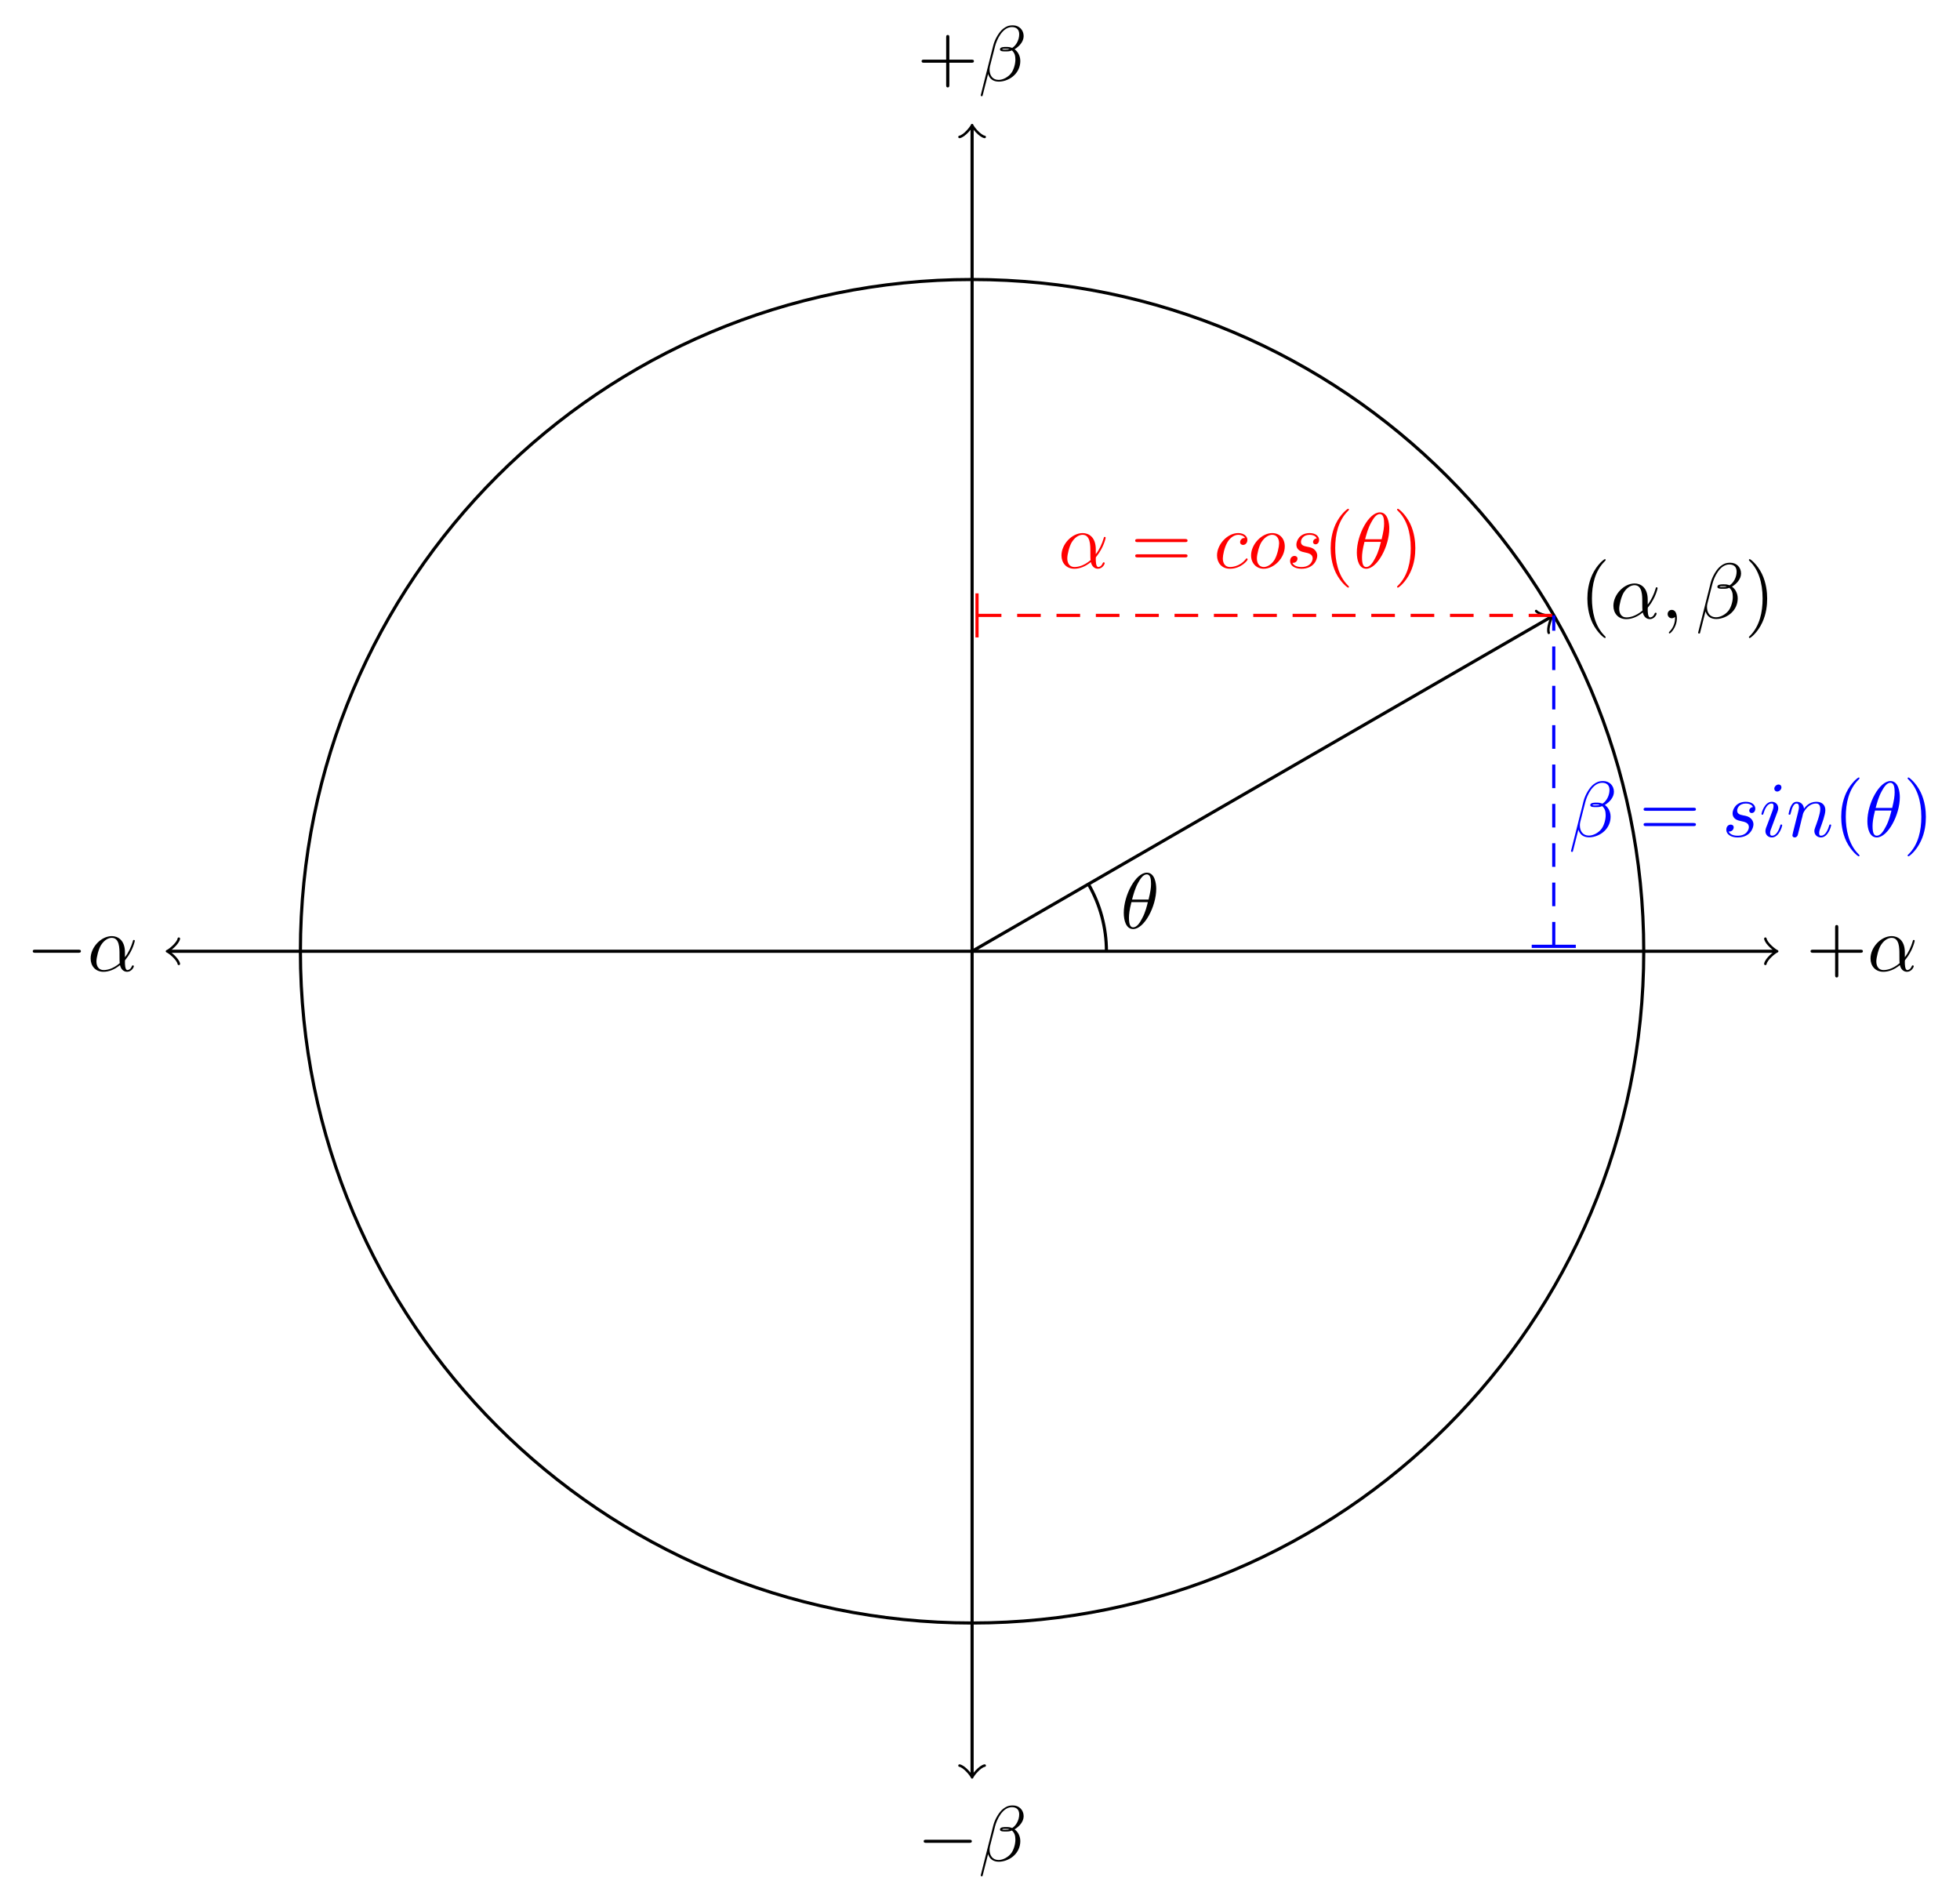
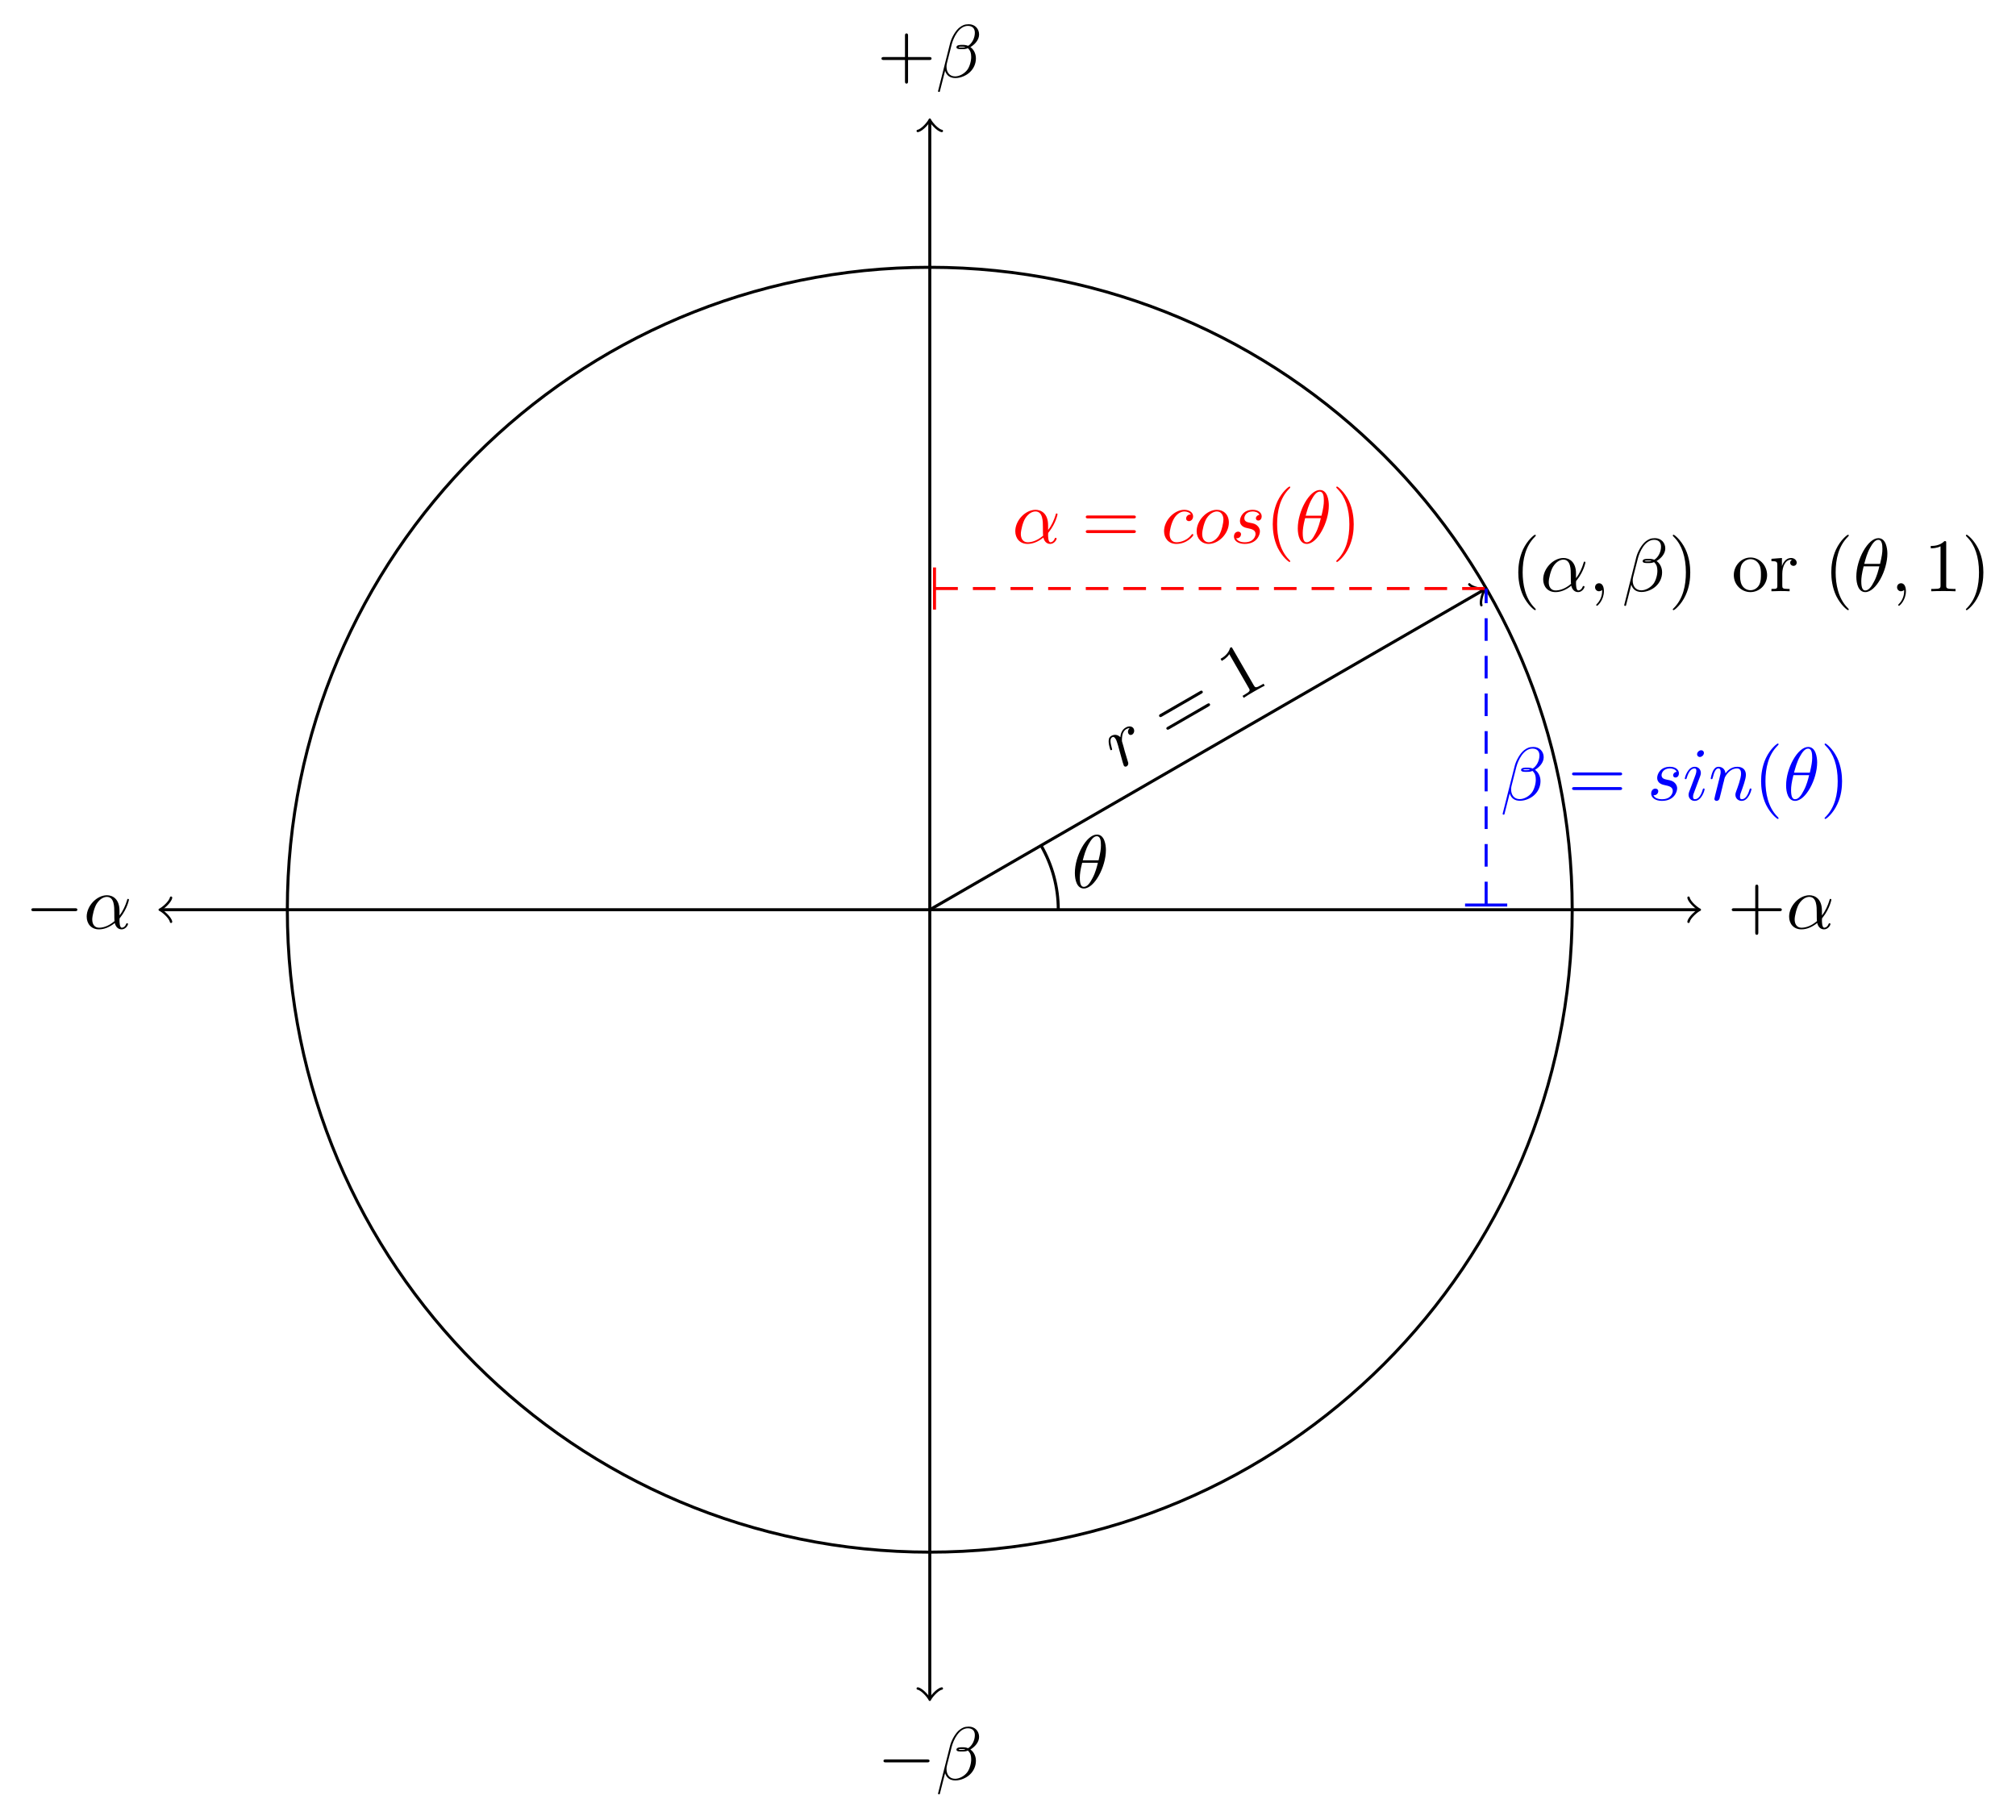
- <svg xmlns="http://www.w3.org/2000/svg" xmlns:xlink="http://www.w3.org/1999/xlink" width="248.158pt" height="240.85pt" viewBox="0 0 248.158 240.85" version="1.1">
+ <svg xmlns="http://www.w3.org/2000/svg" xmlns:xlink="http://www.w3.org/1999/xlink" width="266.862pt" height="240.85pt" viewBox="0 0 266.862 240.85" version="1.1">
  <defs>
    <g>
      <symbol overflow="visible" id="glyph0-0">
        <path style="stroke:none;" d="" />
      </symbol>
      <symbol overflow="visible" id="glyph0-1">
        <path style="stroke:none;" d="M 4.078 -2.297 L 6.859 -2.297 C 7 -2.297 7.188 -2.297 7.188 -2.5 C 7.188 -2.688 7 -2.688 6.859 -2.688 L 4.078 -2.688 L 4.078 -5.484 C 4.078 -5.625 4.078 -5.812 3.875 -5.812 C 3.672 -5.812 3.672 -5.625 3.672 -5.484 L 3.672 -2.688 L 0.891 -2.688 C 0.75 -2.688 0.562 -2.688 0.562 -2.5 C 0.562 -2.297 0.75 -2.297 0.891 -2.297 L 3.672 -2.297 L 3.672 0.5 C 3.672 0.641 3.672 0.828 3.875 0.828 C 4.078 0.828 4.078 0.641 4.078 0.5 Z M 4.078 -2.297 " />
      </symbol>
      <symbol overflow="visible" id="glyph0-2">
        <path style="stroke:none;" d="M 3.297 2.391 C 3.297 2.359 3.297 2.344 3.125 2.172 C 1.891 0.922 1.562 -0.969 1.562 -2.5 C 1.562 -4.234 1.938 -5.969 3.172 -7.203 C 3.297 -7.328 3.297 -7.344 3.297 -7.375 C 3.297 -7.453 3.266 -7.484 3.203 -7.484 C 3.094 -7.484 2.203 -6.797 1.609 -5.531 C 1.109 -4.438 0.984 -3.328 0.984 -2.5 C 0.984 -1.719 1.094 -0.516 1.641 0.625 C 2.25 1.844 3.094 2.5 3.203 2.5 C 3.266 2.5 3.297 2.469 3.297 2.391 Z M 3.297 2.391 " />
      </symbol>
      <symbol overflow="visible" id="glyph0-3">
        <path style="stroke:none;" d="M 2.875 -2.5 C 2.875 -3.266 2.766 -4.469 2.219 -5.609 C 1.625 -6.828 0.766 -7.484 0.672 -7.484 C 0.609 -7.484 0.562 -7.438 0.562 -7.375 C 0.562 -7.344 0.562 -7.328 0.75 -7.141 C 1.734 -6.156 2.297 -4.578 2.297 -2.5 C 2.297 -0.781 1.938 0.969 0.703 2.219 C 0.562 2.344 0.562 2.359 0.562 2.391 C 0.562 2.453 0.609 2.5 0.672 2.5 C 0.766 2.5 1.672 1.812 2.25 0.547 C 2.766 -0.547 2.875 -1.656 2.875 -2.5 Z M 2.875 -2.5 " />
      </symbol>
      <symbol overflow="visible" id="glyph0-4">
+         <path style="stroke:none;" d="M 4.688 -2.141 C 4.688 -3.406 3.703 -4.469 2.5 -4.469 C 1.25 -4.469 0.281 -3.375 0.281 -2.141 C 0.281 -0.844 1.312 0.109 2.484 0.109 C 3.688 0.109 4.688 -0.875 4.688 -2.141 Z M 2.5 -0.141 C 2.062 -0.141 1.625 -0.344 1.359 -0.812 C 1.109 -1.25 1.109 -1.859 1.109 -2.219 C 1.109 -2.609 1.109 -3.141 1.344 -3.578 C 1.609 -4.031 2.078 -4.25 2.484 -4.25 C 2.922 -4.25 3.344 -4.031 3.609 -3.594 C 3.875 -3.172 3.875 -2.594 3.875 -2.219 C 3.875 -1.859 3.875 -1.312 3.656 -0.875 C 3.422 -0.422 2.984 -0.141 2.5 -0.141 Z M 2.5 -0.141 " />
+       </symbol>
+       <symbol overflow="visible" id="glyph0-5">
+         <path style="stroke:none;" d="M 1.672 -3.312 L 1.672 -4.406 L 0.281 -4.297 L 0.281 -3.984 C 0.984 -3.984 1.062 -3.922 1.062 -3.422 L 1.062 -0.75 C 1.062 -0.312 0.953 -0.312 0.281 -0.312 L 0.281 0 C 0.672 -0.016 1.141 -0.031 1.422 -0.031 C 1.812 -0.031 2.281 -0.031 2.688 0 L 2.688 -0.312 L 2.469 -0.312 C 1.734 -0.312 1.719 -0.422 1.719 -0.781 L 1.719 -2.312 C 1.719 -3.297 2.141 -4.188 2.891 -4.188 C 2.953 -4.188 2.984 -4.188 3 -4.172 C 2.969 -4.172 2.766 -4.047 2.766 -3.781 C 2.766 -3.516 2.984 -3.359 3.203 -3.359 C 3.375 -3.359 3.625 -3.484 3.625 -3.797 C 3.625 -4.109 3.312 -4.406 2.891 -4.406 C 2.156 -4.406 1.797 -3.734 1.672 -3.312 Z M 1.672 -3.312 " />
+       </symbol>
+       <symbol overflow="visible" id="glyph0-6">
+         <path style="stroke:none;" d="M 2.938 -6.375 C 2.938 -6.625 2.938 -6.641 2.703 -6.641 C 2.078 -6 1.203 -6 0.891 -6 L 0.891 -5.688 C 1.094 -5.688 1.672 -5.688 2.188 -5.953 L 2.188 -0.781 C 2.188 -0.422 2.156 -0.312 1.266 -0.312 L 0.953 -0.312 L 0.953 0 C 1.297 -0.031 2.156 -0.031 2.562 -0.031 C 2.953 -0.031 3.828 -0.031 4.172 0 L 4.172 -0.312 L 3.859 -0.312 C 2.953 -0.312 2.938 -0.422 2.938 -0.781 Z M 2.938 -6.375 " />
+       </symbol>
+       <symbol overflow="visible" id="glyph0-7">
        <path style="stroke:none;" d="M 6.844 -3.266 C 7 -3.266 7.188 -3.266 7.188 -3.453 C 7.188 -3.656 7 -3.656 6.859 -3.656 L 0.891 -3.656 C 0.75 -3.656 0.562 -3.656 0.562 -3.453 C 0.562 -3.266 0.75 -3.266 0.891 -3.266 Z M 6.859 -1.328 C 7 -1.328 7.188 -1.328 7.188 -1.531 C 7.188 -1.719 7 -1.719 6.844 -1.719 L 0.891 -1.719 C 0.75 -1.719 0.562 -1.719 0.562 -1.531 C 0.562 -1.328 0.75 -1.328 0.891 -1.328 Z M 6.859 -1.328 " />
      </symbol>
      <symbol overflow="visible" id="glyph1-0">
        <path style="stroke:none;" d="" />
      </symbol>
      <symbol overflow="visible" id="glyph1-1">
        <path style="stroke:none;" d="M 4.75 -2.359 C 4.75 -3.922 3.828 -4.406 3.094 -4.406 C 1.719 -4.406 0.406 -2.984 0.406 -1.578 C 0.406 -0.641 1 0.109 2.031 0.109 C 2.656 0.109 3.375 -0.125 4.125 -0.734 C 4.25 -0.203 4.578 0.109 5.031 0.109 C 5.562 0.109 5.875 -0.438 5.875 -0.594 C 5.875 -0.672 5.812 -0.703 5.75 -0.703 C 5.688 -0.703 5.656 -0.672 5.625 -0.594 C 5.438 -0.109 5.078 -0.109 5.062 -0.109 C 4.75 -0.109 4.75 -0.891 4.75 -1.125 C 4.75 -1.328 4.75 -1.359 4.859 -1.469 C 5.797 -2.656 6 -3.812 6 -3.812 C 6 -3.844 5.984 -3.922 5.875 -3.922 C 5.781 -3.922 5.781 -3.891 5.734 -3.703 C 5.547 -3.078 5.219 -2.328 4.75 -1.734 Z M 4.094 -0.984 C 3.203 -0.219 2.438 -0.109 2.047 -0.109 C 1.453 -0.109 1.141 -0.562 1.141 -1.203 C 1.141 -1.688 1.406 -2.766 1.719 -3.266 C 2.188 -4 2.734 -4.188 3.078 -4.188 C 4.062 -4.188 4.062 -2.875 4.062 -2.109 C 4.062 -1.734 4.062 -1.156 4.094 -0.984 Z M 4.094 -0.984 " />
      </symbol>
      <symbol overflow="visible" id="glyph1-2">
        <path style="stroke:none;" d="M 5.734 -5.672 C 5.734 -6.422 5.188 -7.031 4.375 -7.031 C 3.797 -7.031 3.516 -6.875 3.172 -6.625 C 2.625 -6.219 2.078 -5.25 1.891 -4.5 L 0.297 1.828 C 0.297 1.875 0.344 1.938 0.422 1.938 C 0.5 1.938 0.531 1.906 0.531 1.891 L 1.234 -0.875 C 1.422 -0.266 1.859 0.094 2.594 0.094 C 3.312 0.094 4.062 -0.25 4.516 -0.688 C 5 -1.141 5.312 -1.781 5.312 -2.516 C 5.312 -3.234 4.938 -3.766 4.578 -4 C 5.156 -4.344 5.734 -4.953 5.734 -5.672 Z M 3.938 -4.016 C 3.812 -3.969 3.703 -3.953 3.453 -3.953 C 3.312 -3.953 3.125 -3.938 3.016 -3.984 C 3.047 -4.094 3.406 -4.062 3.516 -4.062 C 3.719 -4.062 3.812 -4.062 3.938 -4.016 Z M 5.172 -5.906 C 5.172 -5.203 4.797 -4.484 4.281 -4.172 C 4 -4.281 3.812 -4.297 3.516 -4.297 C 3.297 -4.297 2.734 -4.312 2.734 -3.984 C 2.734 -3.703 3.25 -3.734 3.422 -3.734 C 3.797 -3.734 3.953 -3.734 4.25 -3.859 C 4.625 -3.5 4.672 -3.188 4.688 -2.734 C 4.703 -2.156 4.469 -1.406 4.188 -1.016 C 3.797 -0.484 3.125 -0.125 2.562 -0.125 C 1.797 -0.125 1.422 -0.703 1.422 -1.406 C 1.422 -1.5 1.422 -1.656 1.469 -1.844 L 2.109 -4.359 C 2.328 -5.219 3.047 -6.812 4.25 -6.812 C 4.828 -6.812 5.172 -6.5 5.172 -5.906 Z M 5.172 -5.906 " />
      </symbol>
      <symbol overflow="visible" id="glyph1-3">
        <path style="stroke:none;" d="M 2.031 -0.016 C 2.031 -0.672 1.781 -1.062 1.391 -1.062 C 1.062 -1.062 0.859 -0.812 0.859 -0.531 C 0.859 -0.266 1.062 0 1.391 0 C 1.5 0 1.641 -0.047 1.734 -0.125 C 1.766 -0.156 1.781 -0.156 1.781 -0.156 C 1.797 -0.156 1.797 -0.156 1.797 -0.016 C 1.797 0.734 1.453 1.328 1.125 1.656 C 1.016 1.766 1.016 1.781 1.016 1.812 C 1.016 1.891 1.062 1.922 1.109 1.922 C 1.219 1.922 2.031 1.156 2.031 -0.016 Z M 2.031 -0.016 " />
      </symbol>
      <symbol overflow="visible" id="glyph1-4">
+         <path style="stroke:none;" d="M 4.531 -4.984 C 4.531 -5.641 4.359 -7.031 3.344 -7.031 C 1.953 -7.031 0.422 -4.219 0.422 -1.938 C 0.422 -1 0.703 0.109 1.609 0.109 C 3.016 0.109 4.531 -2.75 4.531 -4.984 Z M 1.469 -3.625 C 1.641 -4.25 1.844 -5.047 2.25 -5.766 C 2.516 -6.25 2.875 -6.812 3.328 -6.812 C 3.812 -6.812 3.875 -6.172 3.875 -5.609 C 3.875 -5.109 3.797 -4.609 3.562 -3.625 Z M 3.469 -3.297 C 3.359 -2.844 3.156 -2 2.766 -1.281 C 2.422 -0.594 2.047 -0.109 1.609 -0.109 C 1.281 -0.109 1.078 -0.406 1.078 -1.328 C 1.078 -1.75 1.141 -2.328 1.391 -3.297 Z M 3.469 -3.297 " />
+       </symbol>
+       <symbol overflow="visible" id="glyph1-5">
        <path style="stroke:none;" d="M 3.953 -3.781 C 3.781 -3.781 3.656 -3.781 3.516 -3.656 C 3.344 -3.5 3.328 -3.328 3.328 -3.266 C 3.328 -3.016 3.516 -2.906 3.703 -2.906 C 3.984 -2.906 4.25 -3.156 4.25 -3.547 C 4.25 -4.031 3.781 -4.406 3.078 -4.406 C 1.734 -4.406 0.406 -2.984 0.406 -1.578 C 0.406 -0.672 0.984 0.109 2.031 0.109 C 3.453 0.109 4.281 -0.953 4.281 -1.062 C 4.281 -1.125 4.234 -1.203 4.172 -1.203 C 4.109 -1.203 4.094 -1.172 4.031 -1.094 C 3.25 -0.109 2.156 -0.109 2.047 -0.109 C 1.422 -0.109 1.141 -0.594 1.141 -1.203 C 1.141 -1.609 1.344 -2.578 1.688 -3.188 C 2 -3.766 2.547 -4.188 3.094 -4.188 C 3.422 -4.188 3.812 -4.062 3.953 -3.781 Z M 3.953 -3.781 " />
      </symbol>
-       <symbol overflow="visible" id="glyph1-5">
+       <symbol overflow="visible" id="glyph1-6">
        <path style="stroke:none;" d="M 4.672 -2.719 C 4.672 -3.766 3.984 -4.406 3.078 -4.406 C 1.75 -4.406 0.406 -2.984 0.406 -1.578 C 0.406 -0.594 1.078 0.109 2 0.109 C 3.328 0.109 4.672 -1.266 4.672 -2.719 Z M 2.016 -0.109 C 1.578 -0.109 1.141 -0.422 1.141 -1.203 C 1.141 -1.688 1.406 -2.766 1.719 -3.266 C 2.219 -4.031 2.797 -4.188 3.078 -4.188 C 3.656 -4.188 3.953 -3.703 3.953 -3.109 C 3.953 -2.719 3.75 -1.672 3.375 -1.031 C 3.016 -0.453 2.469 -0.109 2.016 -0.109 Z M 2.016 -0.109 " />
      </symbol>
-       <symbol overflow="visible" id="glyph1-6">
+       <symbol overflow="visible" id="glyph1-7">
        <path style="stroke:none;" d="M 3.891 -3.734 C 3.625 -3.719 3.422 -3.5 3.422 -3.281 C 3.422 -3.141 3.516 -2.984 3.734 -2.984 C 3.953 -2.984 4.188 -3.156 4.188 -3.547 C 4.188 -4 3.766 -4.406 3 -4.406 C 1.688 -4.406 1.312 -3.391 1.312 -2.953 C 1.312 -2.172 2.047 -2.031 2.344 -1.969 C 2.859 -1.859 3.375 -1.75 3.375 -1.203 C 3.375 -0.953 3.156 -0.109 1.953 -0.109 C 1.812 -0.109 1.047 -0.109 0.812 -0.641 C 1.203 -0.594 1.453 -0.891 1.453 -1.172 C 1.453 -1.391 1.281 -1.516 1.078 -1.516 C 0.812 -1.516 0.516 -1.312 0.516 -0.859 C 0.516 -0.297 1.094 0.109 1.938 0.109 C 3.562 0.109 3.953 -1.094 3.953 -1.547 C 3.953 -1.906 3.766 -2.156 3.641 -2.266 C 3.375 -2.547 3.078 -2.609 2.641 -2.688 C 2.281 -2.766 1.891 -2.844 1.891 -3.297 C 1.891 -3.578 2.125 -4.188 3 -4.188 C 3.25 -4.188 3.75 -4.109 3.891 -3.734 Z M 3.891 -3.734 " />
-       </symbol>
-       <symbol overflow="visible" id="glyph1-7">
-         <path style="stroke:none;" d="M 4.531 -4.984 C 4.531 -5.641 4.359 -7.031 3.344 -7.031 C 1.953 -7.031 0.422 -4.219 0.422 -1.938 C 0.422 -1 0.703 0.109 1.609 0.109 C 3.016 0.109 4.531 -2.75 4.531 -4.984 Z M 1.469 -3.625 C 1.641 -4.25 1.844 -5.047 2.25 -5.766 C 2.516 -6.25 2.875 -6.812 3.328 -6.812 C 3.812 -6.812 3.875 -6.172 3.875 -5.609 C 3.875 -5.109 3.797 -4.609 3.562 -3.625 Z M 3.469 -3.297 C 3.359 -2.844 3.156 -2 2.766 -1.281 C 2.422 -0.594 2.047 -0.109 1.609 -0.109 C 1.281 -0.109 1.078 -0.406 1.078 -1.328 C 1.078 -1.75 1.141 -2.328 1.391 -3.297 Z M 3.469 -3.297 " />
      </symbol>
      <symbol overflow="visible" id="glyph1-8">
        <path style="stroke:none;" d="M 2.828 -6.234 C 2.828 -6.438 2.688 -6.594 2.469 -6.594 C 2.188 -6.594 1.922 -6.328 1.922 -6.062 C 1.922 -5.875 2.062 -5.703 2.297 -5.703 C 2.531 -5.703 2.828 -5.938 2.828 -6.234 Z M 2.078 -2.484 C 2.188 -2.766 2.188 -2.797 2.297 -3.062 C 2.375 -3.266 2.422 -3.406 2.422 -3.594 C 2.422 -4.031 2.109 -4.406 1.609 -4.406 C 0.672 -4.406 0.297 -2.953 0.297 -2.875 C 0.297 -2.766 0.391 -2.766 0.406 -2.766 C 0.516 -2.766 0.516 -2.797 0.562 -2.953 C 0.844 -3.891 1.234 -4.188 1.578 -4.188 C 1.656 -4.188 1.828 -4.188 1.828 -3.875 C 1.828 -3.656 1.75 -3.453 1.719 -3.344 C 1.641 -3.094 1.188 -1.938 1.031 -1.5 C 0.922 -1.25 0.797 -0.922 0.797 -0.703 C 0.797 -0.234 1.141 0.109 1.609 0.109 C 2.547 0.109 2.922 -1.328 2.922 -1.422 C 2.922 -1.531 2.828 -1.531 2.797 -1.531 C 2.703 -1.531 2.703 -1.5 2.656 -1.344 C 2.469 -0.719 2.141 -0.109 1.641 -0.109 C 1.469 -0.109 1.391 -0.203 1.391 -0.438 C 1.391 -0.688 1.453 -0.828 1.688 -1.438 Z M 2.078 -2.484 " />
      </symbol>
      <symbol overflow="visible" id="glyph1-9">
        <path style="stroke:none;" d="M 0.875 -0.594 C 0.844 -0.438 0.781 -0.203 0.781 -0.156 C 0.781 0.016 0.922 0.109 1.078 0.109 C 1.203 0.109 1.375 0.031 1.453 -0.172 C 1.453 -0.188 1.578 -0.656 1.641 -0.906 L 1.859 -1.797 C 1.906 -2.031 1.969 -2.25 2.031 -2.469 C 2.062 -2.641 2.141 -2.938 2.156 -2.969 C 2.297 -3.281 2.828 -4.188 3.781 -4.188 C 4.234 -4.188 4.312 -3.812 4.312 -3.484 C 4.312 -2.875 3.828 -1.594 3.672 -1.172 C 3.578 -0.938 3.562 -0.812 3.562 -0.703 C 3.562 -0.234 3.922 0.109 4.391 0.109 C 5.328 0.109 5.688 -1.344 5.688 -1.422 C 5.688 -1.531 5.609 -1.531 5.578 -1.531 C 5.469 -1.531 5.469 -1.5 5.422 -1.344 C 5.219 -0.672 4.891 -0.109 4.406 -0.109 C 4.234 -0.109 4.172 -0.203 4.172 -0.438 C 4.172 -0.688 4.25 -0.922 4.344 -1.141 C 4.531 -1.672 4.953 -2.766 4.953 -3.344 C 4.953 -4 4.531 -4.406 3.812 -4.406 C 2.906 -4.406 2.422 -3.766 2.25 -3.531 C 2.203 -4.094 1.797 -4.406 1.328 -4.406 C 0.875 -4.406 0.688 -4.016 0.594 -3.844 C 0.422 -3.5 0.297 -2.906 0.297 -2.875 C 0.297 -2.766 0.391 -2.766 0.406 -2.766 C 0.516 -2.766 0.516 -2.781 0.578 -3 C 0.75 -3.703 0.953 -4.188 1.312 -4.188 C 1.5 -4.188 1.609 -4.062 1.609 -3.734 C 1.609 -3.516 1.578 -3.406 1.453 -2.891 Z M 0.875 -0.594 " />
      </symbol>
      <symbol overflow="visible" id="glyph2-0">
        <path style="stroke:none;" d="" />
      </symbol>
      <symbol overflow="visible" id="glyph2-1">
        <path style="stroke:none;" d="M 6.562 -2.297 C 6.734 -2.297 6.922 -2.297 6.922 -2.5 C 6.922 -2.688 6.734 -2.688 6.562 -2.688 L 1.172 -2.688 C 1 -2.688 0.828 -2.688 0.828 -2.5 C 0.828 -2.297 1 -2.297 1.172 -2.297 Z M 6.562 -2.297 " />
+       </symbol>
+       <symbol overflow="visible" id="glyph3-0">
+         <path style="stroke:none;" d="" />
+       </symbol>
+       <symbol overflow="visible" id="glyph3-1">
+         <path style="stroke:none;" d="M 0.453 -0.953 C 0.516 -0.797 0.578 -0.562 0.594 -0.531 C 0.672 -0.375 0.844 -0.359 0.984 -0.438 C 1.094 -0.5 1.203 -0.656 1.188 -0.875 C 1.172 -0.906 0.781 -2.25 0.719 -2.438 C 0.641 -2.75 0.453 -3.438 0.359 -3.719 C 0.328 -3.844 0.344 -4.391 0.438 -4.703 C 0.469 -4.781 0.578 -5.172 0.953 -5.375 C 1.188 -5.516 1.359 -5.469 1.375 -5.484 C 1.156 -5.297 1.078 -4.984 1.219 -4.75 C 1.297 -4.609 1.484 -4.516 1.703 -4.641 C 1.938 -4.781 2.062 -5.125 1.891 -5.438 C 1.719 -5.734 1.281 -5.828 0.844 -5.562 C 0.281 -5.25 0.156 -4.609 0.141 -4.281 C -0.172 -4.625 -0.641 -4.703 -1.047 -4.469 C -1.453 -4.25 -1.406 -3.828 -1.406 -3.625 C -1.391 -3.234 -1.203 -2.656 -1.188 -2.625 C -1.125 -2.531 -1.031 -2.578 -1.016 -2.594 C -0.922 -2.641 -0.938 -2.656 -1 -2.875 C -1.188 -3.578 -1.266 -4.094 -0.953 -4.281 C -0.828 -4.359 -0.656 -4.359 -0.469 -4.031 C -0.359 -3.844 -0.344 -3.734 -0.172 -3.219 Z M 0.453 -0.953 " />
+       </symbol>
+       <symbol overflow="visible" id="glyph4-0">
+         <path style="stroke:none;" d="" />
+       </symbol>
+       <symbol overflow="visible" id="glyph4-1">
+         <path style="stroke:none;" d="M 4.297 -6.25 C 4.438 -6.328 4.594 -6.422 4.5 -6.578 C 4.391 -6.766 4.234 -6.672 4.109 -6.594 L -1.062 -3.609 C -1.172 -3.547 -1.344 -3.453 -1.234 -3.266 C -1.141 -3.109 -0.969 -3.203 -0.859 -3.266 Z M 5.281 -4.578 C 5.406 -4.656 5.562 -4.75 5.453 -4.922 C 5.359 -5.078 5.203 -4.984 5.062 -4.906 L -0.094 -1.922 C -0.203 -1.859 -0.375 -1.766 -0.281 -1.609 C -0.172 -1.438 0 -1.531 0.109 -1.594 Z M 5.281 -4.578 " />
+       </symbol>
+       <symbol overflow="visible" id="glyph4-2">
+         <path style="stroke:none;" d="M -0.641 -6.984 C -0.766 -7.203 -0.766 -7.219 -0.969 -7.094 C -1.203 -6.234 -1.953 -5.797 -2.234 -5.641 L -2.078 -5.359 C -1.891 -5.469 -1.391 -5.75 -1.078 -6.25 L 1.5 -1.766 C 1.688 -1.453 1.719 -1.344 0.938 -0.891 L 0.672 -0.734 L 0.828 -0.469 C 1.109 -0.672 1.859 -1.109 2.203 -1.312 C 2.547 -1.5 3.297 -1.938 3.609 -2.078 L 3.453 -2.344 L 3.188 -2.188 C 2.406 -1.734 2.344 -1.828 2.156 -2.141 Z M -0.641 -6.984 " />
      </symbol>
    </g>
  </defs>
  <g id="surface1">
    <g style="fill:rgb(0%,0%,0%);fill-opacity:1;">
      <use xlink:href="#glyph0-1" x="228.674" y="122.915" />
    </g>
    <g style="fill:rgb(0%,0%,0%);fill-opacity:1;">
      <use xlink:href="#glyph1-1" x="236.423" y="122.915" />
    </g>
    <g style="fill:rgb(0%,0%,0%);fill-opacity:1;">
      <use xlink:href="#glyph2-1" x="3.321" y="122.915" />
    </g>
    <g style="fill:rgb(0%,0%,0%);fill-opacity:1;">
      <use xlink:href="#glyph1-1" x="11.069" y="122.915" />
    </g>
    <g style="fill:rgb(0%,0%,0%);fill-opacity:1;">
      <use xlink:href="#glyph0-1" x="116.122" y="10.239" />
    </g>
    <g style="fill:rgb(0%,0%,0%);fill-opacity:1;">
      <use xlink:href="#glyph1-2" x="123.871" y="10.239" />
    </g>
    <g style="fill:rgb(0%,0%,0%);fill-opacity:1;">
      <use xlink:href="#glyph2-1" x="116.122" y="235.592" />
    </g>
    <g style="fill:rgb(0%,0%,0%);fill-opacity:1;">
      <use xlink:href="#glyph1-2" x="123.871" y="235.592" />
    </g>
    <path style="fill:none;stroke-width:0.399;stroke-linecap:butt;stroke-linejoin:miter;stroke:rgb(0%,0%,0%);stroke-opacity:1;stroke-miterlimit:10;" d="M 0.001 -0.001 L 101.634 -0.001 " transform="matrix(1,0,0,-1,123.077,120.425)" />
    <path style="fill:none;stroke-width:0.319;stroke-linecap:round;stroke-linejoin:round;stroke:rgb(0%,0%,0%);stroke-opacity:1;stroke-miterlimit:10;" d="M -1.195 1.593 C -1.097 0.995 0.001 0.101 0.298 -0.001 C 0.001 -0.098 -1.097 -0.997 -1.195 -1.595 " transform="matrix(1,0,0,-1,224.7102,120.425)" />
    <path style="fill:none;stroke-width:0.399;stroke-linecap:butt;stroke-linejoin:miter;stroke:rgb(0%,0%,0%);stroke-opacity:1;stroke-miterlimit:10;" d="M 0.001 -0.001 L -101.632 -0.001 " transform="matrix(1,0,0,-1,123.077,120.425)" />
    <path style="fill:none;stroke-width:0.319;stroke-linecap:round;stroke-linejoin:round;stroke:rgb(0%,0%,0%);stroke-opacity:1;stroke-miterlimit:10;" d="M -1.197 1.595 C -1.095 0.997 -0.001 0.098 0.299 0.001 C -0.001 -0.101 -1.095 -0.995 -1.197 -1.593 " transform="matrix(-1,0,0,1,21.44384,120.425)" />
    <path style="fill:none;stroke-width:0.399;stroke-linecap:butt;stroke-linejoin:miter;stroke:rgb(0%,0%,0%);stroke-opacity:1;stroke-miterlimit:10;" d="M 0.001 -0.001 L 0.001 104.284 " transform="matrix(1,0,0,-1,123.077,120.425)" />
    <path style="fill:none;stroke-width:0.319;stroke-linecap:round;stroke-linejoin:round;stroke:rgb(0%,0%,0%);stroke-opacity:1;stroke-miterlimit:10;" d="M -1.196 1.593 C -1.094 0.995 -0.001 0.1 0.3 -0.001 C -0.001 -0.099 -1.094 -0.997 -1.196 -1.595 " transform="matrix(0,-1,-1,0,123.077,16.13995)" />
    <path style="fill:none;stroke-width:0.399;stroke-linecap:butt;stroke-linejoin:miter;stroke:rgb(0%,0%,0%);stroke-opacity:1;stroke-miterlimit:10;" d="M 0.001 -0.001 L 0.001 -104.286 " transform="matrix(1,0,0,-1,123.077,120.425)" />
    <path style="fill:none;stroke-width:0.319;stroke-linecap:round;stroke-linejoin:round;stroke:rgb(0%,0%,0%);stroke-opacity:1;stroke-miterlimit:10;" d="M -1.194 1.595 C -1.097 0.997 0.001 0.099 0.298 0.001 C 0.001 -0.1 -1.097 -0.995 -1.194 -1.593 " transform="matrix(0,1,1,0,123.077,224.71)" />
    <path style="fill:none;stroke-width:0.399;stroke-linecap:butt;stroke-linejoin:miter;stroke:rgb(0%,0%,0%);stroke-opacity:1;stroke-miterlimit:10;" d="M 85.04 -0.001 C 85.04 46.968 46.966 85.042 0.001 85.042 C -46.968 85.042 -85.042 46.968 -85.042 -0.001 C -85.042 -46.966 -46.968 -85.04 0.001 -85.04 C 46.966 -85.04 85.04 -46.966 85.04 -0.001 Z M 85.04 -0.001 " transform="matrix(1,0,0,-1,123.077,120.425)" />
    <path style="fill:none;stroke-width:0.399;stroke-linecap:butt;stroke-linejoin:miter;stroke:rgb(0%,0%,0%);stroke-opacity:1;stroke-miterlimit:10;" d="M 0.001 -0.001 L 73.251 42.292 " transform="matrix(1,0,0,-1,123.077,120.425)" />
    <path style="fill:none;stroke-width:0.319;stroke-linecap:round;stroke-linejoin:round;stroke:rgb(0%,0%,0%);stroke-opacity:1;stroke-miterlimit:10;" d="M -1.195 1.593 C -1.098 0.996 0 0.1 0.299 0 C 0.002 -0.099 -1.096 -0.994 -1.195 -1.595 " transform="matrix(0.86601,-0.49998,-0.49998,-0.86601,196.3275,78.13394)" />
+     <g style="fill:rgb(0%,0%,0%);fill-opacity:1;">
+       <use xlink:href="#glyph3-1" x="148.165" y="101.876" />
+     </g>
+     <g style="fill:rgb(0%,0%,0%);fill-opacity:1;">
+       <use xlink:href="#glyph4-1" x="154.694" y="98.107" />
+     </g>
+     <g style="fill:rgb(0%,0%,0%);fill-opacity:1;">
+       <use xlink:href="#glyph4-2" x="163.803" y="92.848" />
+     </g>
    <path style="fill:none;stroke-width:0.399;stroke-linecap:butt;stroke-linejoin:miter;stroke:rgb(100%,0%,0%);stroke-opacity:1;stroke-dasharray:2.989,1.993;stroke-miterlimit:10;" d="M 0.724 42.519 L 73.646 42.519 " transform="matrix(1,0,0,-1,123.077,120.425)" />
    <path style="fill:none;stroke-width:0.399;stroke-linecap:square;stroke-linejoin:miter;stroke:rgb(100%,0%,0%);stroke-opacity:1;stroke-miterlimit:10;" d="M 0.098 -2.588 L 0.098 2.591 " transform="matrix(-1,0,0,1,123.8008,77.9048)" />
    <path style="fill:none;stroke-width:0.399;stroke-linecap:butt;stroke-linejoin:miter;stroke:rgb(0%,0%,100%);stroke-opacity:1;stroke-dasharray:2.989,1.993;stroke-miterlimit:10;" d="M 73.646 0.722 L 73.646 42.519 " transform="matrix(1,0,0,-1,123.077,120.425)" />
    <path style="fill:none;stroke-width:0.399;stroke-linecap:square;stroke-linejoin:miter;stroke:rgb(0%,0%,100%);stroke-opacity:1;stroke-miterlimit:10;" d="M 0.1 -2.592 L 0.1 2.592 " transform="matrix(0,1,1,0,196.7243,119.7012)" />
    <g style="fill:rgb(0%,0%,0%);fill-opacity:1;">
      <use xlink:href="#glyph0-2" x="199.995" y="78.27" />
    </g>
    <g style="fill:rgb(0%,0%,0%);fill-opacity:1;">
      <use xlink:href="#glyph1-1" x="203.869" y="78.27" />
    </g>
    <g style="fill:rgb(0%,0%,0%);fill-opacity:1;">
      <use xlink:href="#glyph1-3" x="210.282" y="78.27" />
    </g>
    <g style="fill:rgb(0%,0%,0%);fill-opacity:1;">
      <use xlink:href="#glyph1-2" x="214.703" y="78.27" />
    </g>
    <g style="fill:rgb(0%,0%,0%);fill-opacity:1;">
      <use xlink:href="#glyph0-3" x="220.868" y="78.27" />
    </g>
+     <g style="fill:rgb(0%,0%,0%);fill-opacity:1;">
+       <use xlink:href="#glyph0-4" x="229.226" y="78.27" />
+       <use xlink:href="#glyph0-5" x="234.207" y="78.27" />
+     </g>
+     <g style="fill:rgb(0%,0%,0%);fill-opacity:1;">
+       <use xlink:href="#glyph0-2" x="241.427" y="78.27" />
+     </g>
+     <g style="fill:rgb(0%,0%,0%);fill-opacity:1;">
+       <use xlink:href="#glyph1-4" x="245.304" y="78.27" />
+     </g>
+     <g style="fill:rgb(0%,0%,0%);fill-opacity:1;">
+       <use xlink:href="#glyph1-3" x="250.259" y="78.27" />
+     </g>
+     <g style="fill:rgb(0%,0%,0%);fill-opacity:1;">
+       <use xlink:href="#glyph0-6" x="254.686" y="78.27" />
+       <use xlink:href="#glyph0-3" x="259.667" y="78.27" />
+     </g>
    <g style="fill:rgb(100%,0%,0%);fill-opacity:1;">
      <use xlink:href="#glyph1-1" x="133.989" y="71.892" />
    </g>
    <g style="fill:rgb(100%,0%,0%);fill-opacity:1;">
-       <use xlink:href="#glyph0-4" x="143.167" y="71.892" />
-     </g>
-     <g style="fill:rgb(100%,0%,0%);fill-opacity:1;">
-       <use xlink:href="#glyph1-4" x="153.683" y="71.892" />
-       <use xlink:href="#glyph1-5" x="157.995" y="71.892" />
-       <use xlink:href="#glyph1-6" x="162.824" y="71.892" />
+       <use xlink:href="#glyph0-7" x="143.167" y="71.892" />
+     </g>
+     <g style="fill:rgb(100%,0%,0%);fill-opacity:1;">
+       <use xlink:href="#glyph1-5" x="153.683" y="71.892" />
+       <use xlink:href="#glyph1-6" x="157.995" y="71.892" />
+       <use xlink:href="#glyph1-7" x="162.824" y="71.892" />
    </g>
    <g style="fill:rgb(100%,0%,0%);fill-opacity:1;">
      <use xlink:href="#glyph0-2" x="167.493" y="71.892" />
    </g>
    <g style="fill:rgb(100%,0%,0%);fill-opacity:1;">
-       <use xlink:href="#glyph1-7" x="171.368" y="71.892" />
+       <use xlink:href="#glyph1-4" x="171.368" y="71.892" />
    </g>
    <g style="fill:rgb(100%,0%,0%);fill-opacity:1;">
      <use xlink:href="#glyph0-3" x="176.321" y="71.892" />
    </g>
    <g style="fill:rgb(0%,0%,100%);fill-opacity:1;">
      <use xlink:href="#glyph1-2" x="198.608" y="105.908" />
    </g>
    <g style="fill:rgb(0%,0%,100%);fill-opacity:1;">
-       <use xlink:href="#glyph0-4" x="207.536" y="105.908" />
-     </g>
-     <g style="fill:rgb(0%,0%,100%);fill-opacity:1;">
-       <use xlink:href="#glyph1-6" x="218.053" y="105.908" />
+       <use xlink:href="#glyph0-7" x="207.536" y="105.908" />
+     </g>
+     <g style="fill:rgb(0%,0%,100%);fill-opacity:1;">
+       <use xlink:href="#glyph1-7" x="218.053" y="105.908" />
      <use xlink:href="#glyph1-8" x="222.723" y="105.908" />
      <use xlink:href="#glyph1-9" x="226.156" y="105.908" />
    </g>
    <g style="fill:rgb(0%,0%,100%);fill-opacity:1;">
      <use xlink:href="#glyph0-2" x="232.135" y="105.908" />
    </g>
    <g style="fill:rgb(0%,0%,100%);fill-opacity:1;">
-       <use xlink:href="#glyph1-7" x="236.009" y="105.908" />
+       <use xlink:href="#glyph1-4" x="236.009" y="105.908" />
    </g>
    <g style="fill:rgb(0%,0%,100%);fill-opacity:1;">
      <use xlink:href="#glyph0-3" x="240.963" y="105.908" />
    </g>
    <g style="fill:rgb(0%,0%,0%);fill-opacity:1;">
-       <use xlink:href="#glyph1-7" x="141.86" y="117.506" />
+       <use xlink:href="#glyph1-4" x="141.86" y="117.506" />
    </g>
    <path style="fill:none;stroke-width:0.399;stroke-linecap:butt;stroke-linejoin:miter;stroke:rgb(0%,0%,0%);stroke-opacity:1;stroke-miterlimit:10;" d="M 17.009 -0.001 C 17.009 2.984 16.22 5.917 14.728 8.503 " transform="matrix(1,0,0,-1,123.077,120.425)" />
  </g>
</svg>
